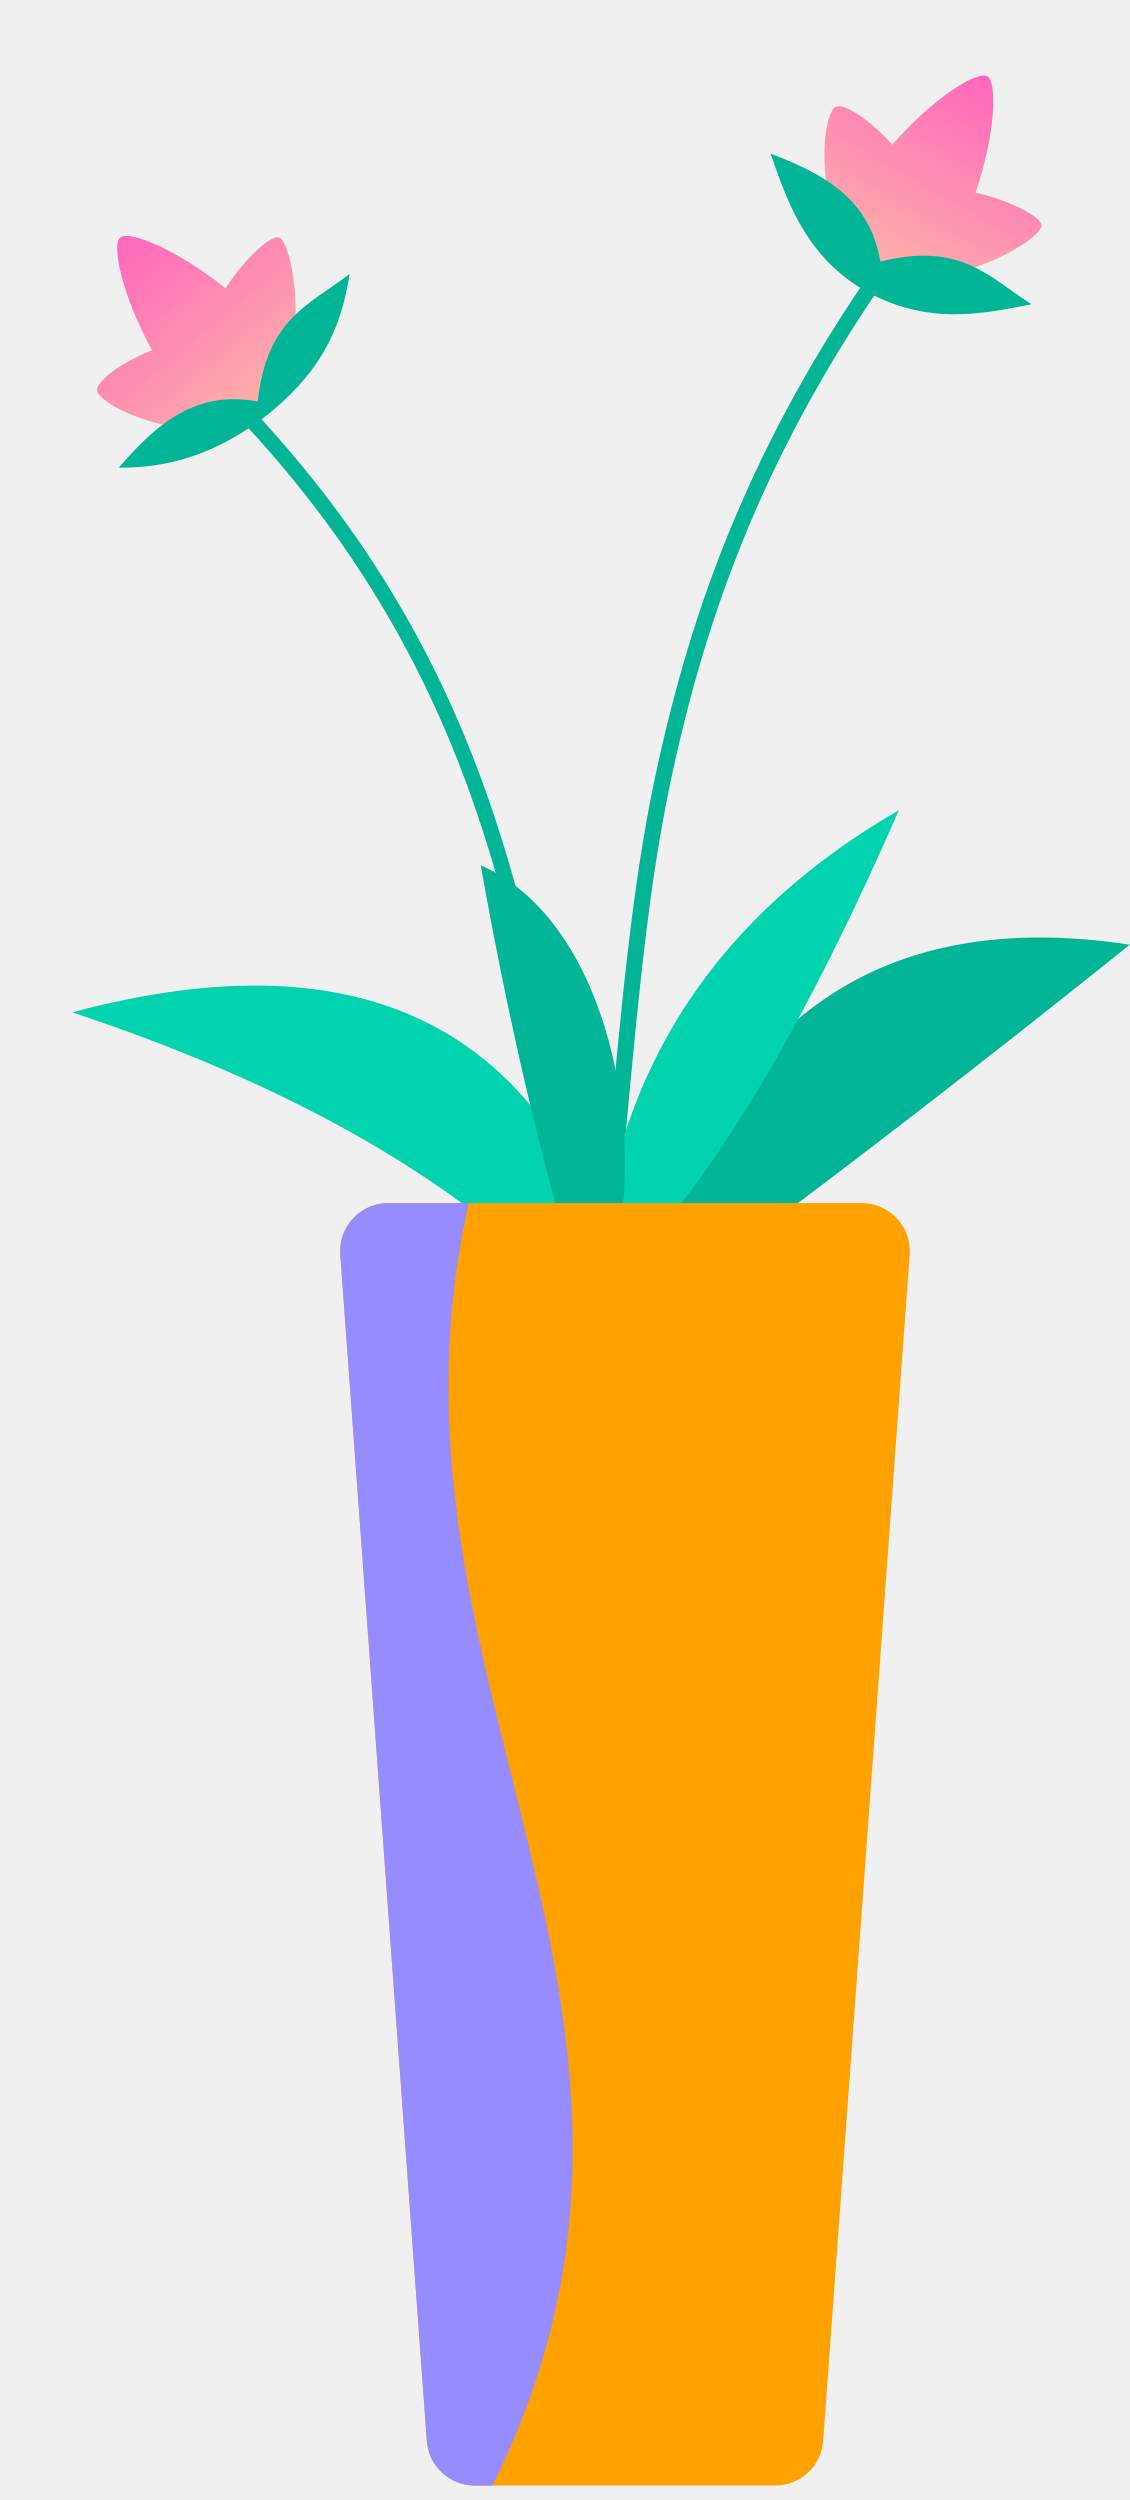
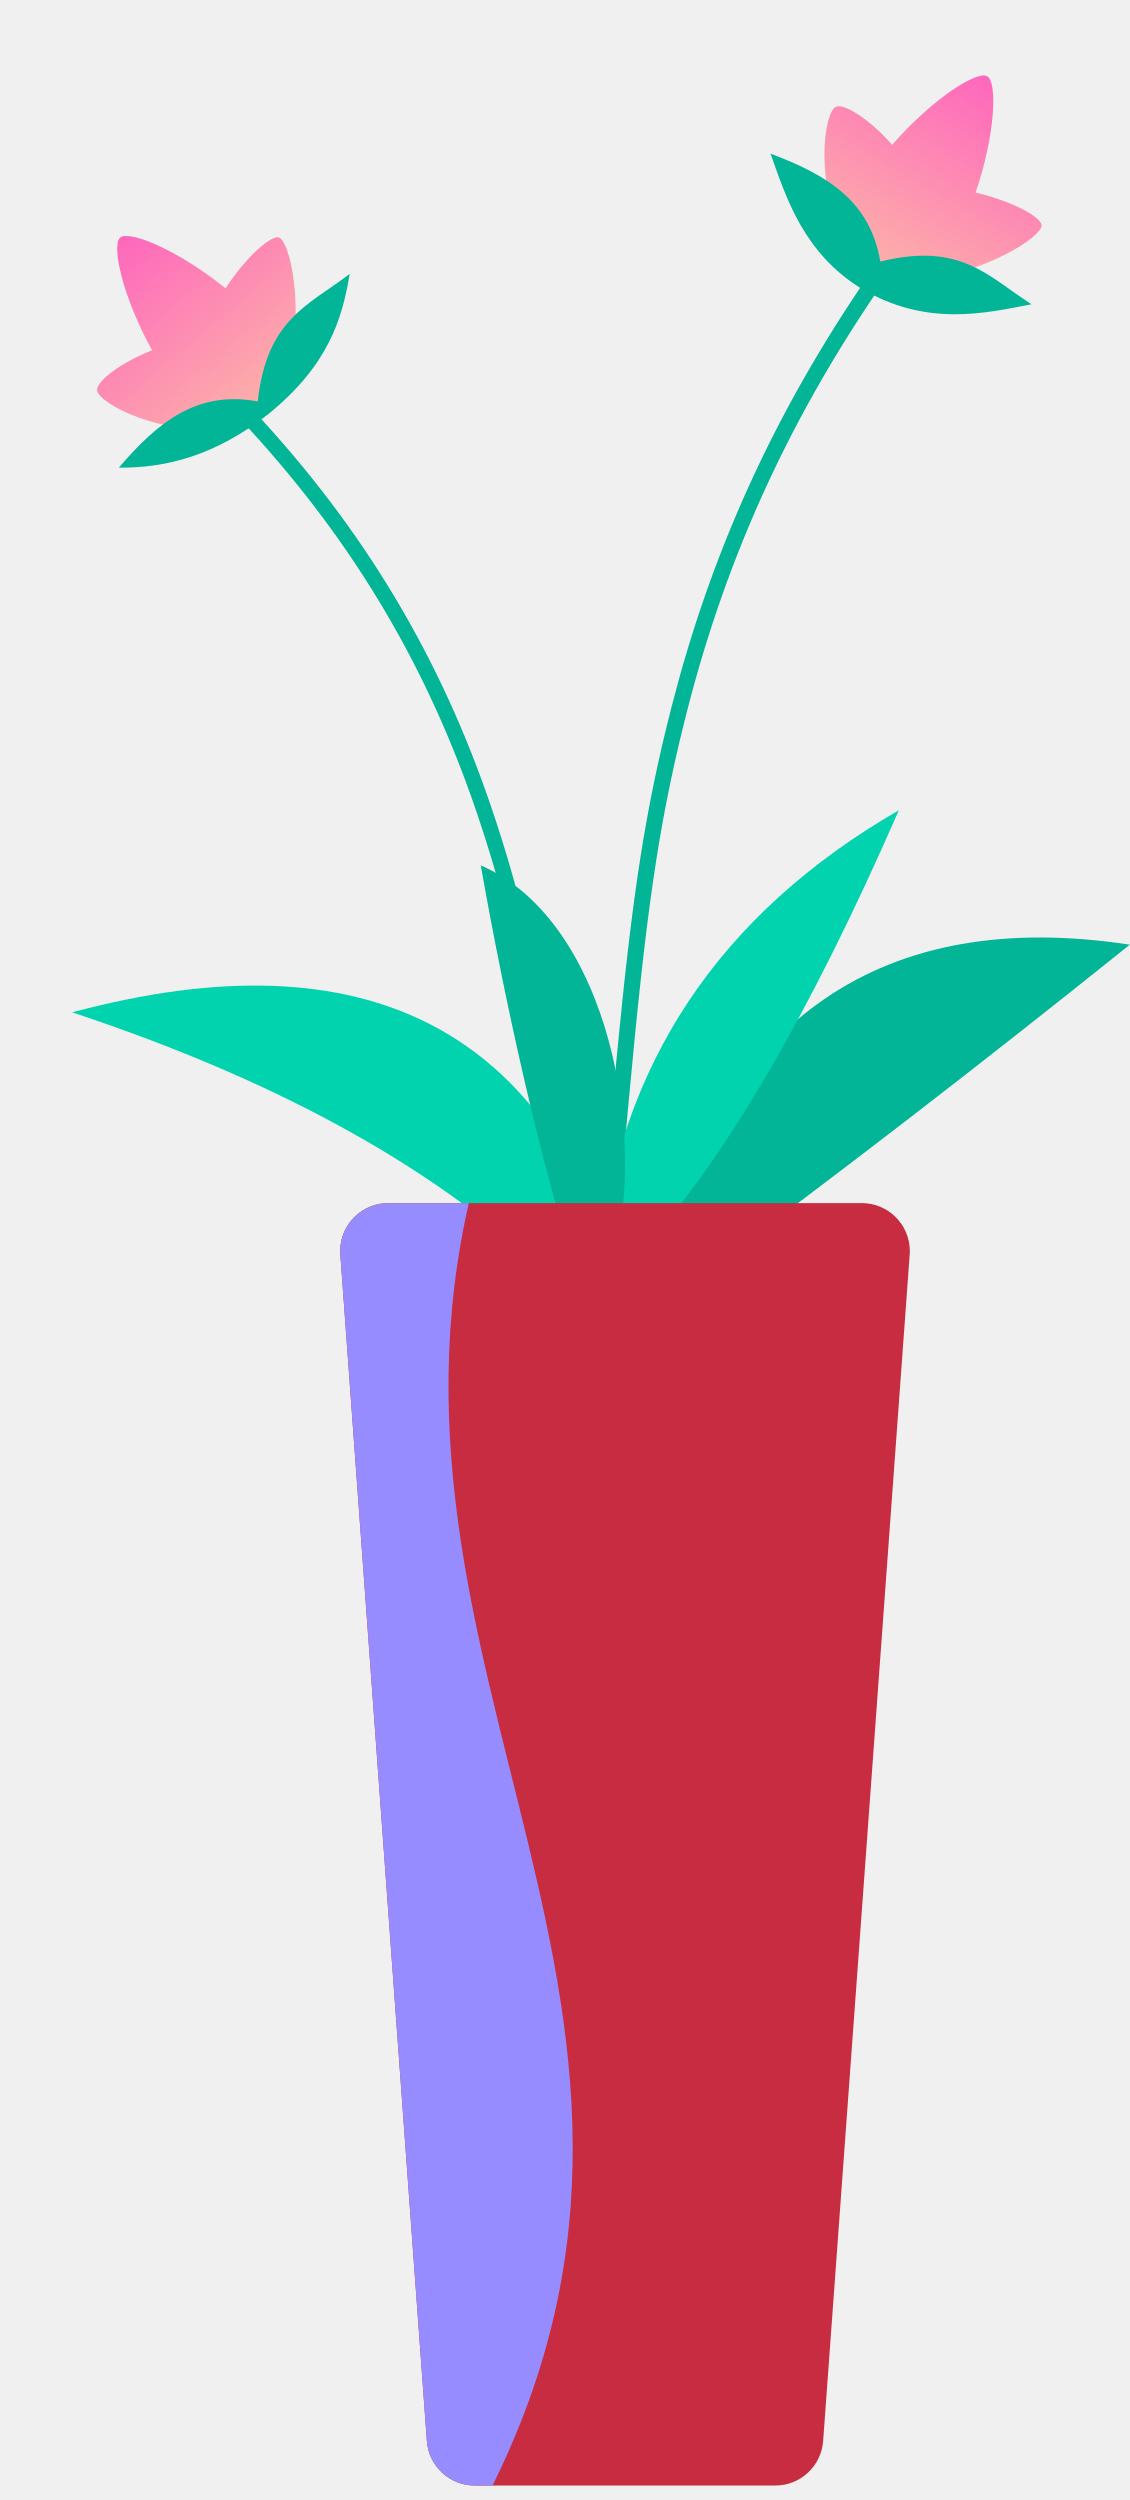
<svg xmlns="http://www.w3.org/2000/svg" xmlns:xlink="http://www.w3.org/1999/xlink" width="47px" height="104px" viewBox="0 0 47 104" version="1.1">
  <defs>
    <linearGradient x1="68.669%" y1="-6.664%" x2="68.669%" y2="100%" id="linearGradient-1">
      <stop stop-color="#FE62BE" offset="0%" />
      <stop stop-color="#FDB3A8" offset="100%" />
    </linearGradient>
    <path d="M2.151,0.049 L21.849,0.049 C22.953,0.049 23.849,0.944 23.849,2.049 C23.849,2.097 23.847,2.146 23.843,2.194 L20.243,51.544 C20.167,52.589 19.297,53.398 18.249,53.398 L5.751,53.398 C4.703,53.398 3.833,52.589 3.757,51.544 L0.157,2.194 C0.076,1.093 0.904,0.135 2.006,0.054 C2.054,0.051 2.103,0.049 2.151,0.049 Z" id="path-2" />
  </defs>
  <g id="📝-Pages-New" stroke="none" stroke-width="1" fill="none" fill-rule="evenodd">
    <g id="Pricing" transform="translate(-826, -409)">
      <g id="Pricing-Card" transform="translate(383, 375)">
        <g id="Standard" transform="translate(320, 0)">
          <g id="Pot1" transform="translate(123, 34)">
            <path d="M36.45,11 L37,11.375 C32.879,17.265 30.238,23.129 28.596,29.526 L28.466,30.041 C27.359,34.475 26.86,38.163 26.162,45.725 L25.879,48.805 C25.817,49.475 25.758,50.08 25.7,50.657 L25.665,51 L25,50.934 L25.105,49.885 L25.655,43.977 C26.305,37.223 26.828,33.729 27.948,29.364 C29.56,23.082 32.127,17.306 36.086,11.525 L36.45,11 Z" id="Path" fill="#02B596" />
            <g id="Group-81" transform="translate(38.5815, 8.086107) rotate(30) translate(-38.5815, -8.086107) translate(32.0815, 2.586107)">
              <path d="M6.199,5.04870979e-29 C6.684,5.04870979e-29 7.702,1.917 8.198,4.434 C9.743,3.967 11.095,3.96 11.258,4.244 C11.5,4.665 10.243,7.054 8.161,8.639 C7.438,9.694 5.706,9.836 4.683,9.066 L4.677,9.075 C2.223,7.537 1.05,4.696 1.382,4.244 C1.588,3.964 2.78,3.972 4.198,4.446 C4.694,1.924 5.713,5.04870979e-29 6.199,5.04870979e-29 Z" id="Combined-Shape" fill="url(#linearGradient-1)" />
              <path d="M-8.87218227e-14,7.296 C2.46,6.891 4.553,6.912 6.199,8.9 C8.678,6.53 10.325,7.185 12.535,7.296 C11.077,8.553 9.238,10.317 6.05,10.269 C3.249,10.173 1.5,8.576 -8.87218227e-14,7.296 Z" id="Path-148" fill="#02B596" />
            </g>
            <g id="Group-81" transform="translate(8.4462, 13.51773) rotate(-40) translate(-8.4462, -13.51773) translate(1.9462, 8.517734)">
              <path d="M6.199,0 C6.684,0 7.702,1.917 8.198,4.434 C9.743,3.967 11.095,3.96 11.258,4.244 C11.5,4.665 10.243,7.054 8.161,8.639 C7.438,9.694 5.706,9.836 4.683,9.066 L4.677,9.075 C2.223,7.537 1.05,4.696 1.382,4.244 C1.588,3.964 2.78,3.972 4.198,4.446 C4.694,1.924 5.713,0 6.199,0 Z" id="Combined-Shape" fill="url(#linearGradient-1)" />
              <path d="M-8.87218227e-14,7.296 C2.46,6.891 4.553,6.912 6.199,8.9 C8.678,6.53 10.325,7.185 12.535,7.296 C11.077,8.553 9.388,9.636 6.199,9.587 C3.399,9.492 1.5,8.576 -8.87218227e-14,7.296 Z" id="Path-148" fill="#02B596" />
            </g>
            <path d="M10.469,17 C15.203,22.054 18.357,27.441 20.45,33.614 L20.634,34.166 C22.082,38.574 22.889,42.764 23.876,49.993 L24,50.913 L23.361,51 L23.176,49.639 C22.181,42.424 21.357,38.3 19.84,33.824 C17.83,27.897 14.832,22.712 10.365,17.841 L10,17.447 L10.469,17 Z" id="Path" fill="#02B596" />
            <path d="M26,54 C22.902,42.797 15.235,38.835 3,42.113 C12.16,45.151 19.076,49.113 23.748,54 L26,54 Z" id="Path-151" fill="#02D3AF" />
            <path d="M47,53 C43.923,42.302 37.256,37.735 27,39.299 C33.229,44.295 39.15,48.862 44.763,53 L47,53 Z" id="Path-151" fill="#02B596" transform="translate(37, 46) scale(-1, 1) translate(-37, -46) " />
            <path d="M38.933,51.306 C36.673,43.356 31.475,37.899 23.338,34.935 C28.539,42.768 33.193,48.224 37.298,51.303 L38.933,51.306 Z" id="Path-151" fill="#02D3AF" transform="translate(31.13513, 43.12031) scale(-1, 1) rotate(10) translate(-31.13513, -43.12031) " />
            <path d="M23.985,53 C22.53,48.467 21.084,42.137 20,36 C25.358,38.324 27.079,47.582 25.358,53 L23.985,53 Z" id="Path-114" fill="#02B596" />
            <g id="Group-82" transform="translate(14, 50)">
              <mask id="mask-3" fill="white">
                <use xlink:href="#path-2" />
              </mask>
-               <use id="Rectangle" fill="#FFA200" xlink:href="#path-2" />
+               <use id="Rectangle" fill="#C72C41" xlink:href="#path-2" />
              <path d="M-3.243,-1.301 L5.838,-1.301 C0.21,19.518 17.151,33.831 5.838,54.651 L-3.243,54.651 L-3.243,-1.301 Z" id="Rectangle" fill="#968BFF" mask="url(#mask-3)" />
            </g>
          </g>
        </g>
      </g>
    </g>
  </g>
</svg>
